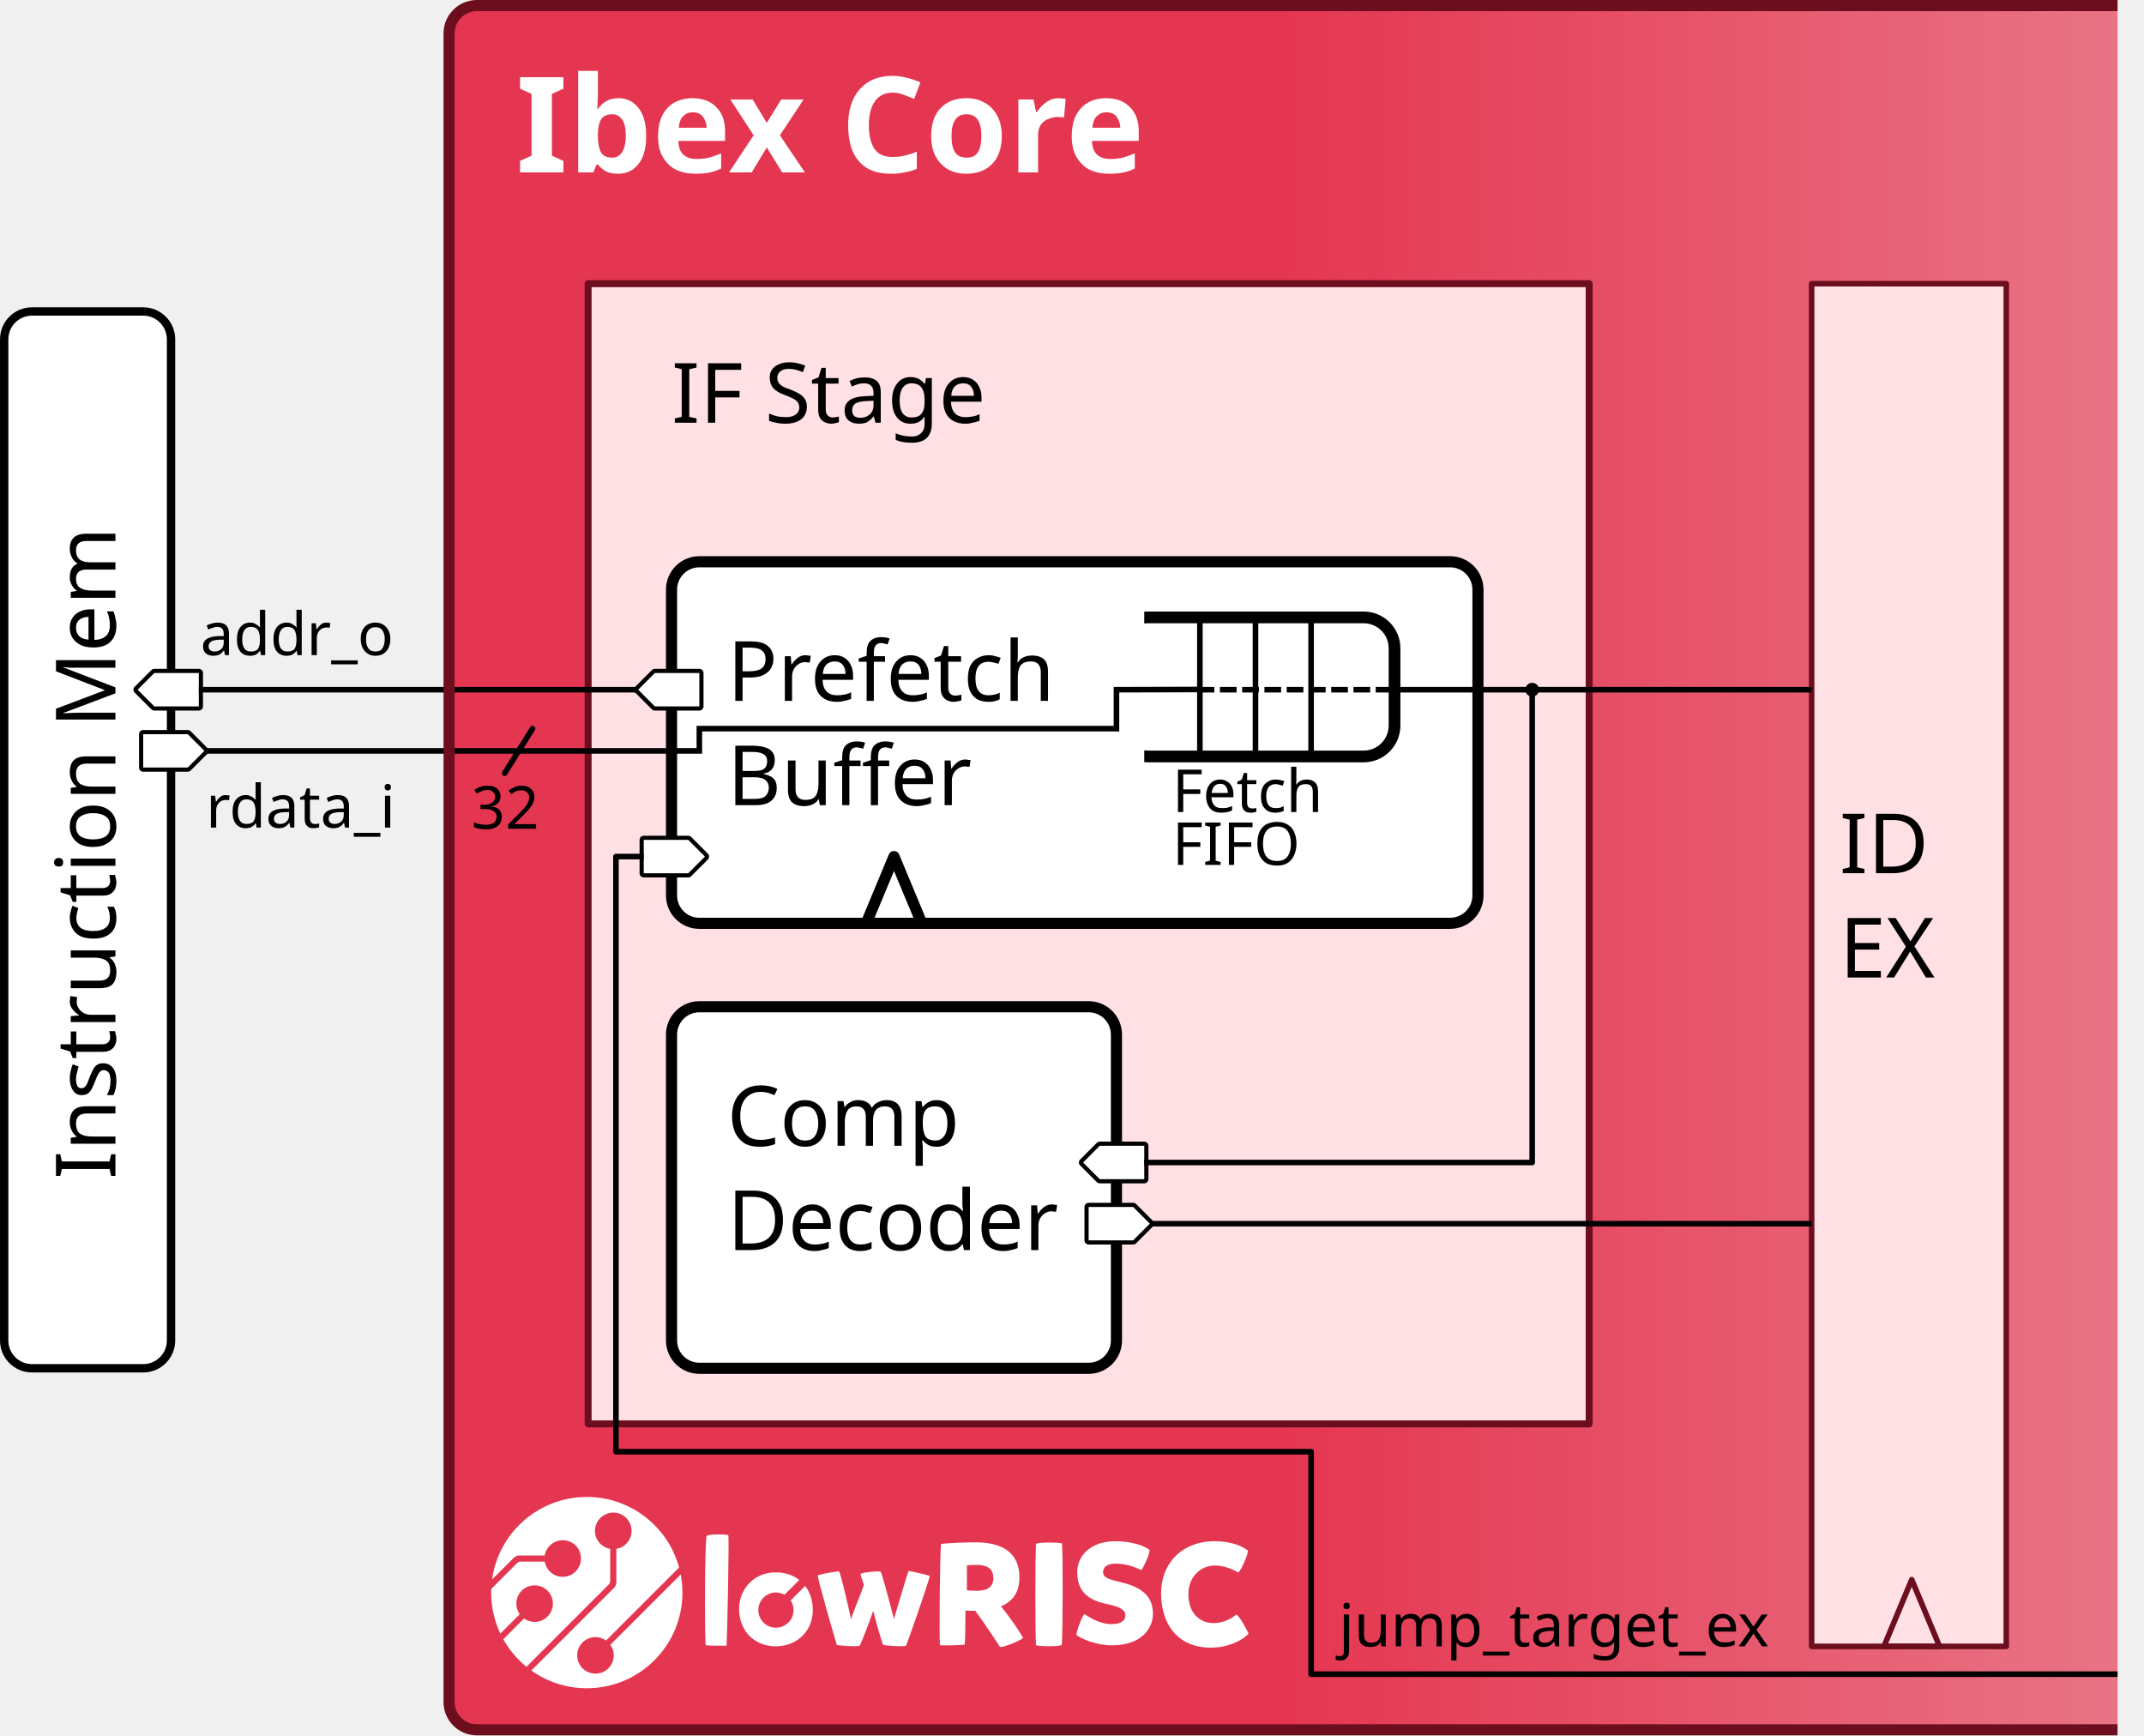
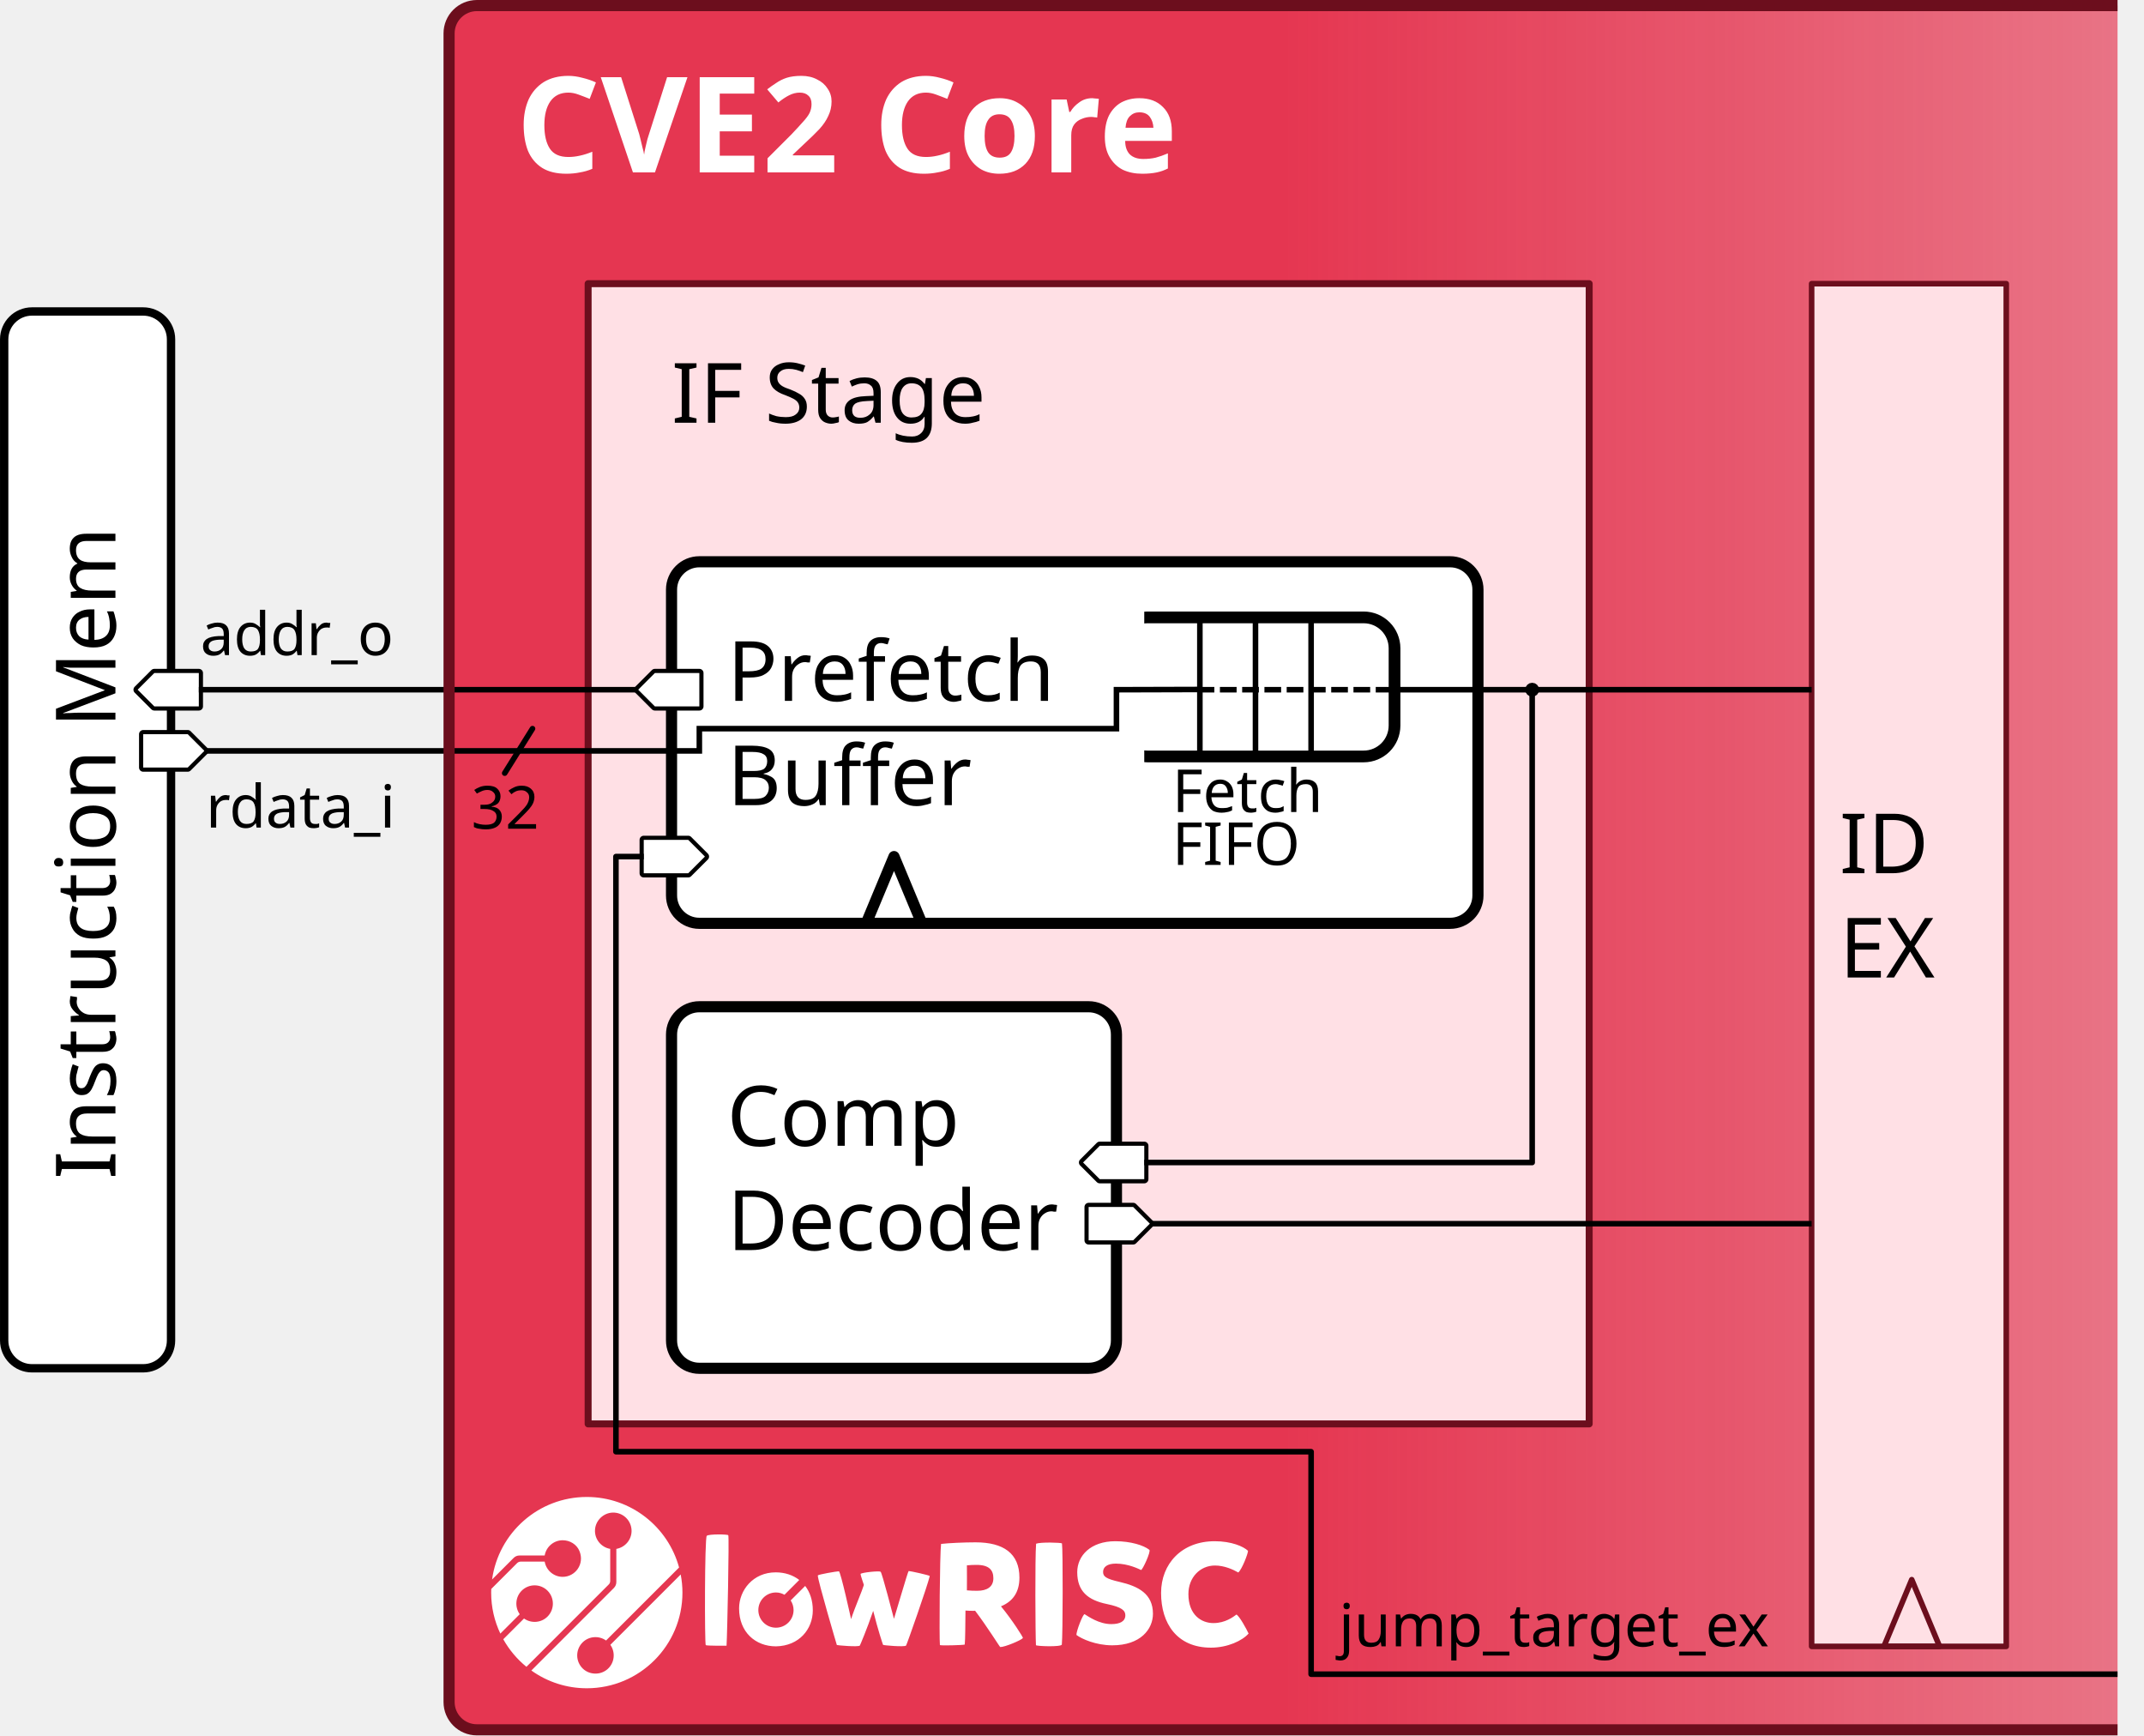
<svg xmlns="http://www.w3.org/2000/svg" xmlns:xlink="http://www.w3.org/1999/xlink" width="102mm" height="82.55mm" viewBox="0 0 102 82.55" version="1.1" id="svg8">
  <defs id="defs2">
    <linearGradient id="linearGradient4774">
      <stop style="stop-color:#e53651;stop-opacity:1;" offset="0" id="stop4770" />
      <stop style="stop-color:#e53651;stop-opacity:0;" offset="1" id="stop4772" />
    </linearGradient>
    <marker orient="auto" refY="0" refX="0" id="SquareM" style="overflow:visible">
      <path id="path4711" d="M -5,-5 V 5 H 5 V -5 Z" style="fill:#0046ff;fill-opacity:1;fill-rule:evenodd;stroke:#0046ff;stroke-width:1pt;stroke-opacity:1" transform="scale(0.4)" />
    </marker>
    <marker orient="auto" refY="0" refX="0" id="DotM" style="overflow:visible">
      <path id="path4702" d="m -2.5,-1 c 0,2.76 -2.24,5 -5,5 -2.76,0 -5,-2.24 -5,-5 0,-2.76 2.24,-5 5,-5 2.76,0 5,2.24 5,5 z" style="fill:#0046ff;fill-opacity:1;fill-rule:evenodd;stroke:#0046ff;stroke-width:1pt;stroke-opacity:1" transform="matrix(0.4,0,0,0.4,2.96,0.4)" />
    </marker>
    <marker orient="auto" refY="0" refX="0" id="DotL" style="overflow:visible">
      <path id="path4699" d="m -2.5,-1 c 0,2.76 -2.24,5 -5,5 -2.76,0 -5,-2.24 -5,-5 0,-2.76 2.24,-5 5,-5 2.76,0 5,2.24 5,5 z" style="fill:#000000;fill-opacity:1;fill-rule:evenodd;stroke:#000000;stroke-width:1pt;stroke-opacity:1" transform="matrix(0.8,0,0,0.8,5.92,0.8)" />
    </marker>
    <marker orient="auto" refY="0" refX="0" id="DotM-5" style="overflow:visible">
      <path id="path4702-6" d="m -2.5,-1 c 0,2.76 -2.24,5 -5,5 -2.76,0 -5,-2.24 -5,-5 0,-2.76 2.24,-5 5,-5 2.76,0 5,2.24 5,5 z" style="fill:#0046ff;fill-opacity:1;fill-rule:evenodd;stroke:#0046ff;stroke-width:1pt;stroke-opacity:1" transform="matrix(0.4,0,0,0.4,2.96,0.4)" />
    </marker>
    <marker orient="auto" refY="0" refX="0" id="SquareM-2" style="overflow:visible">
      <path id="path4711-9" d="M -5,-5 V 5 H 5 V -5 Z" style="fill:#0046ff;fill-opacity:1;fill-rule:evenodd;stroke:#0046ff;stroke-width:1pt;stroke-opacity:1" transform="scale(0.4)" />
    </marker>
    <marker orient="auto" refY="0" refX="0" id="DotM-5-2" style="overflow:visible">
      <path id="path4702-6-7" d="m -2.5,-1 c 0,2.76 -2.24,5 -5,5 -2.76,0 -5,-2.24 -5,-5 0,-2.76 2.24,-5 5,-5 2.76,0 5,2.24 5,5 z" style="fill:#0046ff;fill-opacity:1;fill-rule:evenodd;stroke:#0046ff;stroke-width:1pt;stroke-opacity:1" transform="matrix(0.4,0,0,0.4,2.96,0.4)" />
    </marker>
    <marker orient="auto" refY="0" refX="0" id="SquareM-2-0" style="overflow:visible">
      <path id="path4711-9-9" d="M -5,-5 V 5 H 5 V -5 Z" style="fill:#0046ff;fill-opacity:1;fill-rule:evenodd;stroke:#0046ff;stroke-width:1pt;stroke-opacity:1" transform="scale(0.4)" />
    </marker>
    <marker orient="auto" refY="0" refX="0" id="DotM-2" style="overflow:visible">
      <path id="path4702-0" d="m -2.5,-1 c 0,2.76 -2.24,5 -5,5 -2.76,0 -5,-2.24 -5,-5 0,-2.76 2.24,-5 5,-5 2.76,0 5,2.24 5,5 z" style="fill:#000000;fill-opacity:1;fill-rule:evenodd;stroke:#000000;stroke-width:1pt;stroke-opacity:1" transform="matrix(0.4,0,0,0.4,2.96,0.4)" />
    </marker>
    <marker orient="auto" refY="0" refX="0" id="SquareM-23" style="overflow:visible">
      <path id="path4711-7" d="M -5,-5 V 5 H 5 V -5 Z" style="fill:#000000;fill-opacity:1;fill-rule:evenodd;stroke:#000000;stroke-width:1pt;stroke-opacity:1" transform="scale(0.4)" />
    </marker>
    <linearGradient xlink:href="#linearGradient4774" id="linearGradient4776" x1="52.917" y1="212.333" x2="173.302" y2="212.333" gradientUnits="userSpaceOnUse" />
    <clipPath clipPathUnits="userSpaceOnUse" id="clipPath6338">
      <rect style="fill:none;stroke:#000000;stroke-width:0.748;stroke-miterlimit:4;stroke-dasharray:none;stroke-opacity:1" id="rect6340" width="17.198" height="15.875" x="186.531" y="225.562" />
    </clipPath>
    <clipPath clipPathUnits="userSpaceOnUse" id="clipPath6444">
      <rect style="fill:none;stroke:#000000;stroke-width:0.1;stroke-miterlimit:4;stroke-dasharray:none;stroke-opacity:1" id="rect6446" width="100.542" height="96.573" x="-18.521" y="197.781" />
    </clipPath>
    <clipPath clipPathUnits="userSpaceOnUse" id="clipPath4160">
      <rect style="fill:#000000;fill-opacity:1;stroke:#000000;stroke-width:0.492;stroke-miterlimit:10;stroke-dasharray:none;stroke-opacity:1" id="rect4162" width="103.188" height="113.771" x="-10.583" y="191.167" />
    </clipPath>
    <linearGradient xlink:href="#linearGradient4774" id="linearGradient4164" gradientUnits="userSpaceOnUse" x1="52.917" y1="212.333" x2="173.302" y2="212.333" />
  </defs>
  <g id="layer1" transform="translate(8.135936,-201.4854)">
    <g id="g4156" clip-path="url(#clipPath4160)">
      <rect clip-path="none" ry="1.323" y="201.75" x="51.594" height="82.021" width="112.448" id="rect4554-36-6-2" style="fill:url(#linearGradient4164);fill-opacity:1;stroke:none;stroke-width:0.529;stroke-linecap:round;stroke-linejoin:round;stroke-miterlimit:10;stroke-dasharray:none;stroke-dashoffset:0;stroke-opacity:1" />
      <g id="g2924">
        <rect style="fill:#e53651;fill-opacity:1;stroke:none;stroke-width:0.529;stroke-linecap:round;stroke-linejoin:round;stroke-miterlimit:10;stroke-dasharray:none;stroke-dashoffset:0;stroke-opacity:1" id="rect4554-36-6" width="39.688" height="82.021" x="13.229" y="201.75" ry="1.323" clip-path="none" />
        <rect style="fill:#ffe0e5;fill-opacity:1;stroke:#6c0e1d;stroke-width:0.331;stroke-linecap:round;stroke-linejoin:round;stroke-miterlimit:10;stroke-dasharray:none;stroke-dashoffset:0;stroke-opacity:1" id="rect4554-36-7-5-6" width="47.625" height="54.24" x="19.844" y="214.979" ry="0" clip-path="none" />
        <text xml:space="preserve" style="font-style:normal;font-weight:normal;font-size:3.969px;line-height:125%;font-family:sans-serif;letter-spacing:0px;word-spacing:0px;fill:#000000;fill-opacity:1;stroke:none;stroke-width:0.265px;stroke-linecap:butt;stroke-linejoin:miter;stroke-opacity:1" x="23.812" y="221.594" id="text959-2" clip-path="none">
          <tspan id="tspan957-9" x="23.812" y="221.594" style="stroke-width:0.265px">IF Stage</tspan>
        </text>
        <rect style="fill:#ffffff;fill-opacity:1;stroke:#000000;stroke-width:0.529;stroke-linecap:round;stroke-linejoin:round;stroke-miterlimit:10;stroke-dasharray:none;stroke-dashoffset:0;stroke-opacity:1" id="rect4554-36-7-5-6-6" width="38.365" height="17.198" x="23.812" y="228.208" ry="1.323" clip-path="none" />
        <text xml:space="preserve" style="font-style:normal;font-weight:normal;font-size:3.969px;line-height:125%;font-family:sans-serif;letter-spacing:0px;word-spacing:0px;fill:#000000;fill-opacity:1;stroke:none;stroke-width:0.265px;stroke-linecap:butt;stroke-linejoin:miter;stroke-opacity:1" x="26.458" y="234.823" id="text959-2-0" clip-path="none">
          <tspan id="tspan957-9-6" x="26.458" y="234.823" style="stroke-width:0.265px">Prefetch</tspan>
          <tspan x="26.458" y="239.784" style="stroke-width:0.265px" id="tspan1150">Buffer</tspan>
        </text>
        <path style="fill:#ffffff;fill-opacity:1;fill-rule:evenodd;stroke:#000000;stroke-width:0.397;stroke-linecap:round;stroke-linejoin:round;stroke-miterlimit:4;stroke-dasharray:none;stroke-opacity:1;paint-order:stroke fill markers" d="m 25.135,233.5 -1e-6,1.587 H 23.019 L 22.225,234.294 23.019,233.5 Z" id="path1152" clip-path="none" />
        <rect style="fill:#ffffff;fill-opacity:1;stroke:#000000;stroke-width:0.397;stroke-linecap:round;stroke-linejoin:round;stroke-miterlimit:10;stroke-dasharray:none;stroke-dashoffset:0;stroke-opacity:1" id="rect4554-36-7-5-6-2" width="7.938" height="50.271" x="-7.937" y="216.302" ry="1.323" clip-path="none" />
        <text xml:space="preserve" style="font-style:normal;font-weight:normal;font-size:3.969px;line-height:125%;font-family:sans-serif;letter-spacing:0px;word-spacing:0px;fill:#000000;fill-opacity:1;stroke:none;stroke-width:0.265px;stroke-linecap:butt;stroke-linejoin:miter;stroke-opacity:1" x="-257.577" y="-2.646" id="text971" transform="rotate(-90)" clip-path="none">
          <tspan id="tspan969" x="-257.577" y="-2.646" style="stroke-width:0.265px">Instruction Mem</tspan>
        </text>
        <path style="fill:#ffffff;fill-opacity:1;fill-rule:evenodd;stroke:#000000;stroke-width:0.397;stroke-linecap:round;stroke-linejoin:round;stroke-miterlimit:4;stroke-dasharray:none;stroke-opacity:1;paint-order:stroke fill markers" d="m 1.323,233.5 -8e-7,1.587 H -0.794 L -1.588,234.294 -0.794,233.5 Z" id="path1152-6" clip-path="none" />
        <path style="fill:none;fill-rule:evenodd;stroke:#000000;stroke-width:0.265;stroke-linecap:butt;stroke-linejoin:miter;stroke-miterlimit:4;stroke-dasharray:none;stroke-opacity:1" d="M 22.225,234.294 H 1.323" id="path1188" clip-path="none" />
        <text xml:space="preserve" style="font-style:normal;font-weight:normal;font-size:3.969px;line-height:125%;font-family:sans-serif;letter-spacing:0px;word-spacing:0px;fill:#000000;fill-opacity:1;stroke:none;stroke-width:0.265px;stroke-linecap:butt;stroke-linejoin:miter;stroke-opacity:1" x="1.399" y="232.65" id="text959-2-1" clip-path="none">
          <tspan id="tspan957-9-8" x="1.399" y="232.65" style="font-size:2.822px;stroke-width:0.265px">addr_o</tspan>
        </text>
        <path style="fill:#ffffff;fill-opacity:1;fill-rule:evenodd;stroke:#000000;stroke-width:0.397;stroke-linecap:round;stroke-linejoin:round;stroke-miterlimit:4;stroke-dasharray:none;stroke-opacity:1;paint-order:stroke fill markers" d="m -1.323,236.41 v 1.587 H 0.794 l 0.794,-0.794 -0.794,-0.794 z" id="path1152-7" clip-path="none" />
        <path style="fill:none;fill-rule:evenodd;stroke:#000000;stroke-width:0.265;stroke-linecap:butt;stroke-linejoin:miter;stroke-miterlimit:4;stroke-dasharray:none;stroke-opacity:1" d="m 48.948,234.283 -3.969,0.011 0,1.852 h -19.844 v 1.058 H 1.587" id="path1188-2" clip-path="none" />
        <text xml:space="preserve" style="font-style:normal;font-weight:normal;font-size:3.969px;line-height:125%;font-family:sans-serif;letter-spacing:0px;word-spacing:0px;fill:#000000;fill-opacity:1;stroke:none;stroke-width:0.265px;stroke-linecap:butt;stroke-linejoin:miter;stroke-opacity:1" x="1.663" y="240.852" id="text959-2-1-0" clip-path="none">
          <tspan id="tspan957-9-8-2" x="1.663" y="240.852" style="font-size:2.822px;stroke-width:0.265px">rdata_i</tspan>
        </text>
        <path style="fill:none;fill-rule:evenodd;stroke:#000000;stroke-width:0.265px;stroke-linecap:round;stroke-linejoin:round;stroke-opacity:1" d="m 17.198,236.146 -1.323,2.117" id="path1235" clip-path="none" />
        <text xml:space="preserve" style="font-style:normal;font-weight:normal;font-size:3.969px;line-height:125%;font-family:sans-serif;letter-spacing:0px;word-spacing:0px;fill:#000000;fill-opacity:1;stroke:none;stroke-width:0.265px;stroke-linecap:butt;stroke-linejoin:miter;stroke-opacity:1" x="14.287" y="240.908" id="text959-2-1-0-3" clip-path="none">
          <tspan id="tspan957-9-8-2-7" x="14.287" y="240.908" style="font-size:2.822px;stroke-width:0.265px">32</tspan>
        </text>
        <path style="fill:none;fill-rule:evenodd;stroke:#000000;stroke-width:0.529;stroke-linecap:butt;stroke-linejoin:round;stroke-miterlimit:4;stroke-dasharray:none;stroke-opacity:1" d="m 33.073,245.406 1.323,-3.175 1.323,3.175 z" id="path1294" clip-path="none" />
        <rect style="fill:#ffffff;fill-opacity:1;stroke:#000000;stroke-width:0.529;stroke-linecap:round;stroke-linejoin:round;stroke-miterlimit:10;stroke-dasharray:none;stroke-dashoffset:0;stroke-opacity:1" id="rect4554-36-7-5-6-6-2" width="21.167" height="17.198" x="23.812" y="249.375" ry="1.323" clip-path="none" />
        <text xml:space="preserve" style="font-style:normal;font-weight:normal;font-size:3.969px;line-height:125%;font-family:sans-serif;letter-spacing:0px;word-spacing:0px;fill:#000000;fill-opacity:1;stroke:none;stroke-width:0.265px;stroke-linecap:butt;stroke-linejoin:miter;stroke-opacity:1" x="26.458" y="255.99" id="text959-2-0-8" clip-path="none">
          <tspan id="tspan957-9-6-9" x="26.458" y="255.99" style="stroke-width:0.265px">Comp</tspan>
          <tspan x="26.458" y="260.951" style="stroke-width:0.265px" id="tspan1150-7">Decoder</tspan>
        </text>
        <g id="g5370" transform="translate(22.48959,2.3504841e-6)" clip-path="none">
          <rect ry="0" y="214.979" x="55.562" height="64.823" width="9.26" id="rect4554-36-7-5-6-5" style="fill:#ffe0e5;fill-opacity:1;stroke:#6c0e1d;stroke-width:0.265;stroke-linecap:round;stroke-linejoin:round;stroke-miterlimit:10;stroke-dasharray:none;stroke-dashoffset:0;stroke-opacity:1" />
          <text id="text959-9" y="243.025" x="56.885" style="font-style:normal;font-weight:normal;font-size:3.969px;line-height:125%;font-family:sans-serif;letter-spacing:0px;word-spacing:0px;fill:#000000;fill-opacity:1;stroke:none;stroke-width:0.265px;stroke-linecap:butt;stroke-linejoin:miter;stroke-opacity:1" xml:space="preserve">
            <tspan id="tspan1288" style="stroke-width:0.265px" y="243.025" x="56.885">ID</tspan>
            <tspan style="stroke-width:0.265px" y="247.986" x="56.885" id="tspan1959">EX</tspan>
          </text>
          <path id="path1294-3" d="m 59.002,279.802 1.323,-3.175 1.323,3.175 z" style="fill:none;fill-rule:evenodd;stroke:#6c0e1d;stroke-width:0.265;stroke-linecap:butt;stroke-linejoin:round;stroke-miterlimit:4;stroke-dasharray:none;stroke-opacity:1" />
        </g>
        <text xml:space="preserve" style="font-style:normal;font-weight:normal;font-size:3.969px;line-height:125%;font-family:sans-serif;letter-spacing:0px;word-spacing:0px;fill:#000000;fill-opacity:1;stroke:none;stroke-width:0.265px;stroke-linecap:butt;stroke-linejoin:miter;stroke-opacity:1" x="16.404" y="209.688" id="text2070" clip-path="none">
-           <tspan id="tspan2068" x="16.404" y="209.688" style="font-style:normal;font-variant:normal;font-weight:bold;font-stretch:normal;font-size:6.35px;font-family:sans-serif;-inkscape-font-specification:'sans-serif Bold';fill:#ffffff;fill-opacity:1;stroke-width:0.265px">Ibex Core</tspan>
+           <tspan id="tspan2068" x="16.404" y="209.688" style="font-style:normal;font-variant:normal;font-weight:bold;font-stretch:normal;font-size:6.35px;font-family:sans-serif;-inkscape-font-specification:'sans-serif Bold';fill:#ffffff;fill-opacity:1;stroke-width:0.265px">CVE2 Core</tspan>
        </text>
        <path style="fill:#ffffff;fill-opacity:1;fill-rule:evenodd;stroke:#000000;stroke-width:0.397;stroke-linecap:round;stroke-linejoin:round;stroke-miterlimit:4;stroke-dasharray:none;stroke-opacity:1;paint-order:stroke fill markers" d="m 22.49,241.438 1e-6,1.587 H 24.606 L 25.4,242.231 24.606,241.438 Z" id="path1152-638" clip-path="none" />
        <path style="fill:none;fill-rule:evenodd;stroke:#000000;stroke-width:0.265;stroke-linecap:butt;stroke-linejoin:round;stroke-opacity:1;stroke-miterlimit:4;stroke-dasharray:none" d="m 58.208,234.294 h 19.844" id="path2367" clip-path="none" />
        <path style="fill:none;fill-rule:evenodd;stroke:#000000;stroke-width:0.265px;stroke-linecap:butt;stroke-linejoin:round;stroke-opacity:1" d="M 46.567,259.694 H 78.052" id="path2367-1" clip-path="none" />
        <path style="fill:#ffffff;fill-opacity:1;fill-rule:evenodd;stroke:#000000;stroke-width:0.397;stroke-linecap:round;stroke-linejoin:round;stroke-miterlimit:4;stroke-dasharray:none;stroke-opacity:1;paint-order:stroke fill markers" d="m 46.302,255.99 -1e-6,1.587 h -2.117 l -0.794,-0.794 0.794,-0.794 z" id="path1152-0" clip-path="none" />
        <path style="fill:#ffffff;fill-opacity:1;fill-rule:evenodd;stroke:#000000;stroke-width:0.397;stroke-linecap:round;stroke-linejoin:round;stroke-miterlimit:4;stroke-dasharray:none;stroke-opacity:1;paint-order:stroke fill markers" d="m 43.656,258.9 10e-7,1.587 h 2.117 l 0.794,-0.794 -0.794,-0.794 z" id="path1152-6-9-3" clip-path="none" />
        <path style="fill:none;fill-rule:evenodd;stroke:#000000;stroke-width:0.265px;stroke-linecap:butt;stroke-linejoin:round;stroke-opacity:1" d="m 64.757,234.294 v 22.49 H 46.302" id="path2483" clip-path="none" />
        <circle style="fill:#000000;fill-opacity:1;stroke:#000000;stroke-width:0.397;stroke-linecap:round;stroke-linejoin:round;stroke-miterlimit:4;stroke-dasharray:none;stroke-dashoffset:0;stroke-opacity:1;paint-order:stroke fill markers" id="path1737-4" cx="64.757" cy="234.294" r="0.132" clip-path="none" />
        <path style="fill:#ffffff;stroke-width:0.212" d="m 26.512,274.515 c 0.048,0.083 -0.048,4.724 -0.083,5.256 0,0 -0.934,0.007 -0.989,-0.028 -0.055,-0.042 -0.055,-5.111 0.048,-5.201 0.097,-0.09 1.003,-0.076 1.023,-0.028 m 5.262,1.715 c 0.083,0 0.581,2.276 0.581,2.276 0.173,-0.54 0.533,-1.363 0.609,-1.626 -0.034,-0.117 -0.159,-0.45 -0.159,-0.525 0.069,-0.069 0.871,-0.152 0.954,-0.104 0.069,0.042 0.602,2.13 0.636,2.241 0.041,-0.111 0.664,-2.268 0.699,-2.275 0.042,-0.006 1.01,0.201 1.003,0.242 -0.097,0.436 -1.093,3.271 -1.127,3.306 -0.09,0.076 -1.086,-0.014 -1.093,-0.035 -0.007,-0.006 -0.249,-0.726 -0.47,-1.618 -0.297,0.872 -0.623,1.632 -0.636,1.653 -0.09,0.076 -1.086,-0.014 -1.093,-0.028 -0.007,-0.013 -0.913,-3.091 -0.906,-3.306 0,-0.049 0.913,-0.201 1.003,-0.201 m 4.806,3.506 c -0.035,-0.325 -0.007,-4.329 0.055,-4.807 0.353,-0.042 1.1,-0.076 1.639,-0.076 1.328,0 2.089,0.525 2.089,1.681 0,0.719 -0.339,1.141 -0.878,1.363 0.526,0.636 1.065,1.48 1.044,1.508 -0.076,0.104 -0.871,0.436 -1.079,0.429 -0.021,0 -0.623,-0.975 -1.197,-1.729 -0.028,0.007 -0.062,0.007 -0.09,0.007 -0.118,0 -0.284,-0.007 -0.367,-0.014 -0.007,0.477 -0.007,1.418 -0.035,1.618 -0.069,0.028 -1.176,0.062 -1.183,0.021 m 1.784,-2.58 c 0.45,0 0.761,-0.18 0.761,-0.595 0,-0.387 -0.201,-0.636 -0.802,-0.636 -0.131,0 -0.318,0.006 -0.457,0.021 0.007,0.187 0,0.948 0,1.19 0.131,0.014 0.339,0.021 0.498,0.021 m 4.025,-2.255 c 0.048,0.291 0.042,4.371 -0.007,4.814 -0.041,0.124 -1.224,0.076 -1.231,0.028 -0.028,-0.491 -0.048,-4.163 0.007,-4.827 0.221,-0.083 1.189,-0.055 1.231,-0.014 m 0.691,4.357 c -0.028,-0.138 0.311,-1.024 0.387,-0.989 0.159,0.097 0.678,0.471 1.266,0.471 0.408,0 0.671,-0.125 0.671,-0.422 0,-0.221 -0.166,-0.387 -0.878,-0.533 -0.906,-0.187 -1.411,-0.609 -1.411,-1.515 0,-0.788 0.643,-1.473 1.812,-1.473 0.733,0 1.349,0.194 1.618,0.408 0.09,0.069 -0.325,0.968 -0.394,0.961 -0.104,-0.048 -0.609,-0.304 -1.197,-0.304 -0.415,0 -0.609,0.166 -0.609,0.394 0,0.214 0.118,0.325 0.788,0.477 0.892,0.207 1.584,0.567 1.584,1.515 0,0.733 -0.588,1.501 -1.937,1.501 -0.775,-2.1e-4 -1.452,-0.304 -1.701,-0.491 m 6.521,-0.567 c 0.56,0 0.941,-0.297 1.093,-0.408 0.159,0.111 0.464,0.671 0.574,0.906 -0.297,0.339 -0.996,0.671 -1.791,0.671 -1.618,0 -2.372,-1.155 -2.372,-2.601 0,-1.39 0.982,-2.462 2.552,-2.462 0.795,0 1.369,0.249 1.584,0.457 0,0.138 -0.29,0.885 -0.463,1.031 -0.249,-0.145 -0.671,-0.332 -1.107,-0.332 -0.712,0 -1.266,0.567 -1.266,1.356 2.12e-4,0.989 0.609,1.383 1.197,1.383 m -20.119,-1.078 c 0.087,0.132 0.138,0.29 0.138,0.459 a 0.838,0.838 0 1 1 -0.838,-0.838 c 0.148,0 0.285,0.042 0.405,0.109 l 0.704,-0.704 c -0.304,-0.236 -0.693,-0.362 -1.12,-0.362 -1.079,0 -1.743,0.851 -1.743,1.715 0,1.127 0.775,1.805 1.757,1.805 1.107,-0.021 1.75,-0.823 1.75,-1.715 0,-0.473 -0.136,-0.863 -0.363,-1.159 z m -5.233,-1.234 -3.346,3.345 c 0.251,0.354 0.207,0.857 -0.134,1.157 -0.333,0.293 -0.856,0.282 -1.176,-0.026 a 0.873,0.873 0 0 1 -0.013,-1.243 c 0.304,-0.304 0.779,-0.334 1.119,-0.093 l 3.474,-3.473 c -0.525,-1.933 -2.291,-3.355 -4.39,-3.355 -2.301,0 -4.201,1.708 -4.506,3.925 l 1.028,-1.028 a 0.386,0.386 0 0 1 0.273,-0.113 h 1.201 c 0.07,-0.41 0.428,-0.725 0.857,-0.725 0.344,0 0.668,0.196 0.798,0.515 0.255,0.623 -0.205,1.226 -0.798,1.226 -0.429,0 -0.787,-0.315 -0.857,-0.725 h -1.138 a 0.248,0.248 0 0 0 -0.175,0.072 l -1.229,1.229 c -0.002,0.059 -0.004,0.117 -0.004,0.176 0,0.697 0.157,1.357 0.437,1.947 l 0.922,-0.922 c -0.241,-0.339 -0.21,-0.815 0.093,-1.119 a 0.872,0.872 0 0 1 1.23,0 0.873,0.873 0 0 1 0,1.231 c -0.303,0.303 -0.779,0.334 -1.119,0.093 l -0.987,0.987 a 4.568,4.568 0 0 0 1.102,1.31 l 3.918,-3.918 c 0.044,-0.044 0.068,-0.103 0.068,-0.165 v -1.526 c -0.428,-0.073 -0.754,-0.461 -0.723,-0.916 0.029,-0.439 0.401,-0.798 0.842,-0.811 a 0.872,0.872 0 0 1 0.897,0.87 c 0,0.429 -0.315,0.787 -0.725,0.857 v 1.578 c 0,0.105 -0.042,0.206 -0.116,0.28 l -3.927,3.927 a 4.525,4.525 0 0 0 2.638,0.845 c 2.513,0 4.55,-2.037 4.55,-4.55 a 4.57,4.57 0 0 0 -0.083,-0.862" id="path2580" clip-path="none" />
        <path style="fill:none;fill-rule:evenodd;stroke:#000000;stroke-width:0.265px;stroke-linecap:butt;stroke-linejoin:round;stroke-opacity:1" d="m 22.49,242.231 h -1.323 v 28.31 h 33.073 v 10.583 h 43.656" id="path2320" clip-path="none" />
        <g id="g6378" clip-path="none">
          <g id="g6384">
            <g id="g6390">
              <g id="g6396" transform="rotate(-90,123.6927,302.9531)">
                <rect id="rect5381" width="6.615" height="13.229" x="189.177" y="224.24" ry="1.47" style="fill:none;stroke:#000000;stroke-width:0.558;stroke-miterlimit:4;stroke-dasharray:none;stroke-opacity:1" clip-path="url(#clipPath6338)" />
                <path style="fill:none;stroke:#000000;stroke-width:0.265px;stroke-linecap:butt;stroke-linejoin:miter;stroke-opacity:1" d="m 189.177,228.208 h 6.615" id="path6342" />
                <path style="fill:none;stroke:#000000;stroke-width:0.265px;stroke-linecap:butt;stroke-linejoin:miter;stroke-opacity:1" d="m 189.177,230.854 h 6.615" id="path6342-5" />
                <path style="fill:none;stroke:#000000;stroke-width:0.265px;stroke-linecap:butt;stroke-linejoin:miter;stroke-opacity:1" d="m 189.177,233.5 h 6.615" id="path6342-5-6" />
              </g>
            </g>
          </g>
        </g>
        <text xml:space="preserve" style="font-style:normal;font-weight:normal;font-size:2.822px;line-height:2.515px;font-family:sans-serif;letter-spacing:0px;word-spacing:0px;fill:#000000;fill-opacity:1;stroke:none;stroke-width:0.265px;stroke-linecap:butt;stroke-linejoin:miter;stroke-opacity:1" x="47.625" y="240.115" id="text959-2-0-2" clip-path="none">
          <tspan x="47.625" y="240.115" style="font-size:2.822px;line-height:89.125%;stroke-width:0.265px" id="tspan1150-2">Fetch</tspan>
          <tspan x="47.625" y="242.63" style="font-size:2.822px;line-height:89.125%;stroke-width:0.265px" id="tspan6432">FIFO</tspan>
        </text>
        <text id="text959-2-1-9-3" y="279.802" x="55.562" style="font-style:normal;font-weight:normal;font-size:3.969px;line-height:125%;font-family:sans-serif;letter-spacing:0px;word-spacing:0px;fill:#000000;fill-opacity:1;stroke:none;stroke-width:0.265px;stroke-linecap:butt;stroke-linejoin:miter;stroke-opacity:1" xml:space="preserve" clip-path="none">
          <tspan style="font-size:2.822px;stroke-width:0.265px" y="279.802" x="55.562" id="tspan957-9-8-12-6">jump_target_ex</tspan>
        </text>
        <path style="fill:none;stroke:#000000;stroke-width:0.265;stroke-linecap:butt;stroke-linejoin:miter;stroke-opacity:1;stroke-miterlimit:4;stroke-dasharray:0.794,0.265;stroke-dashoffset:0.106" d="m 48.948,234.294 h 9.26 v 0" id="path912" />
      </g>
      <rect clip-path="none" ry="1.323" y="201.75" x="13.229" height="82.021" width="150.812" id="rect4554-36" style="fill:none;fill-opacity:1;stroke:#6c0e1d;stroke-width:0.529;stroke-linecap:round;stroke-linejoin:round;stroke-miterlimit:10;stroke-dasharray:none;stroke-dashoffset:0;stroke-opacity:1" />
    </g>
  </g>
</svg>
